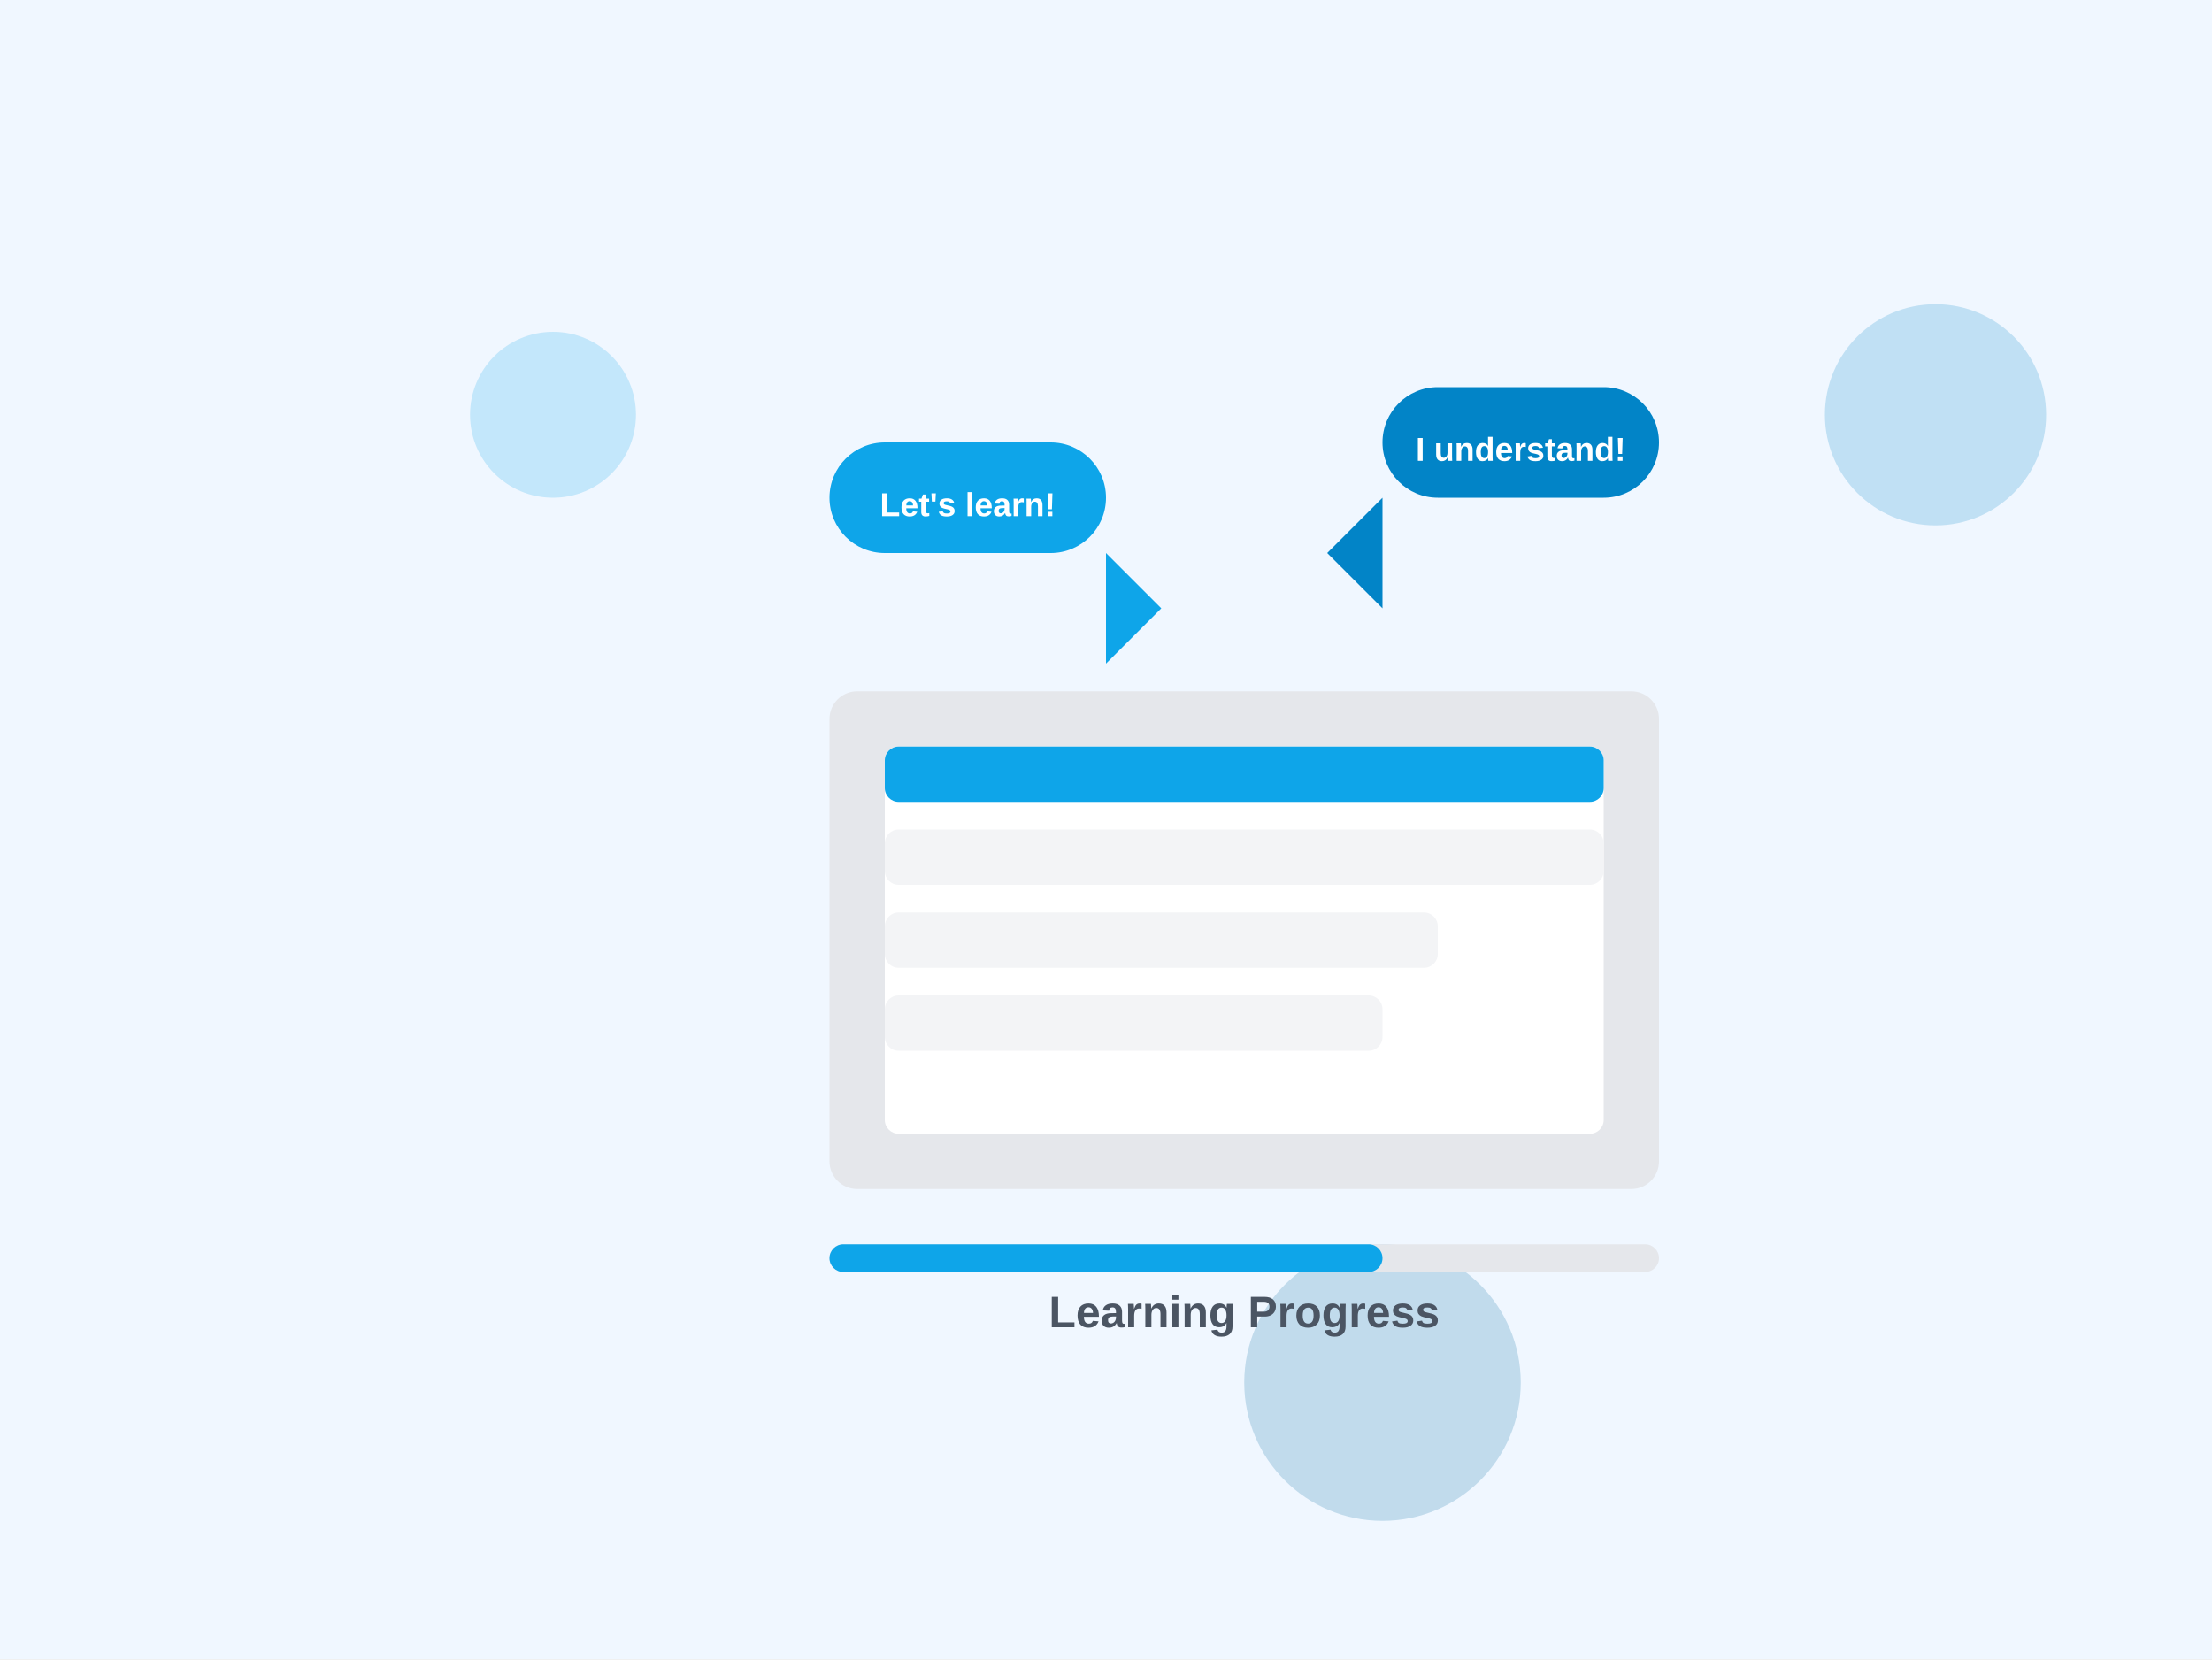
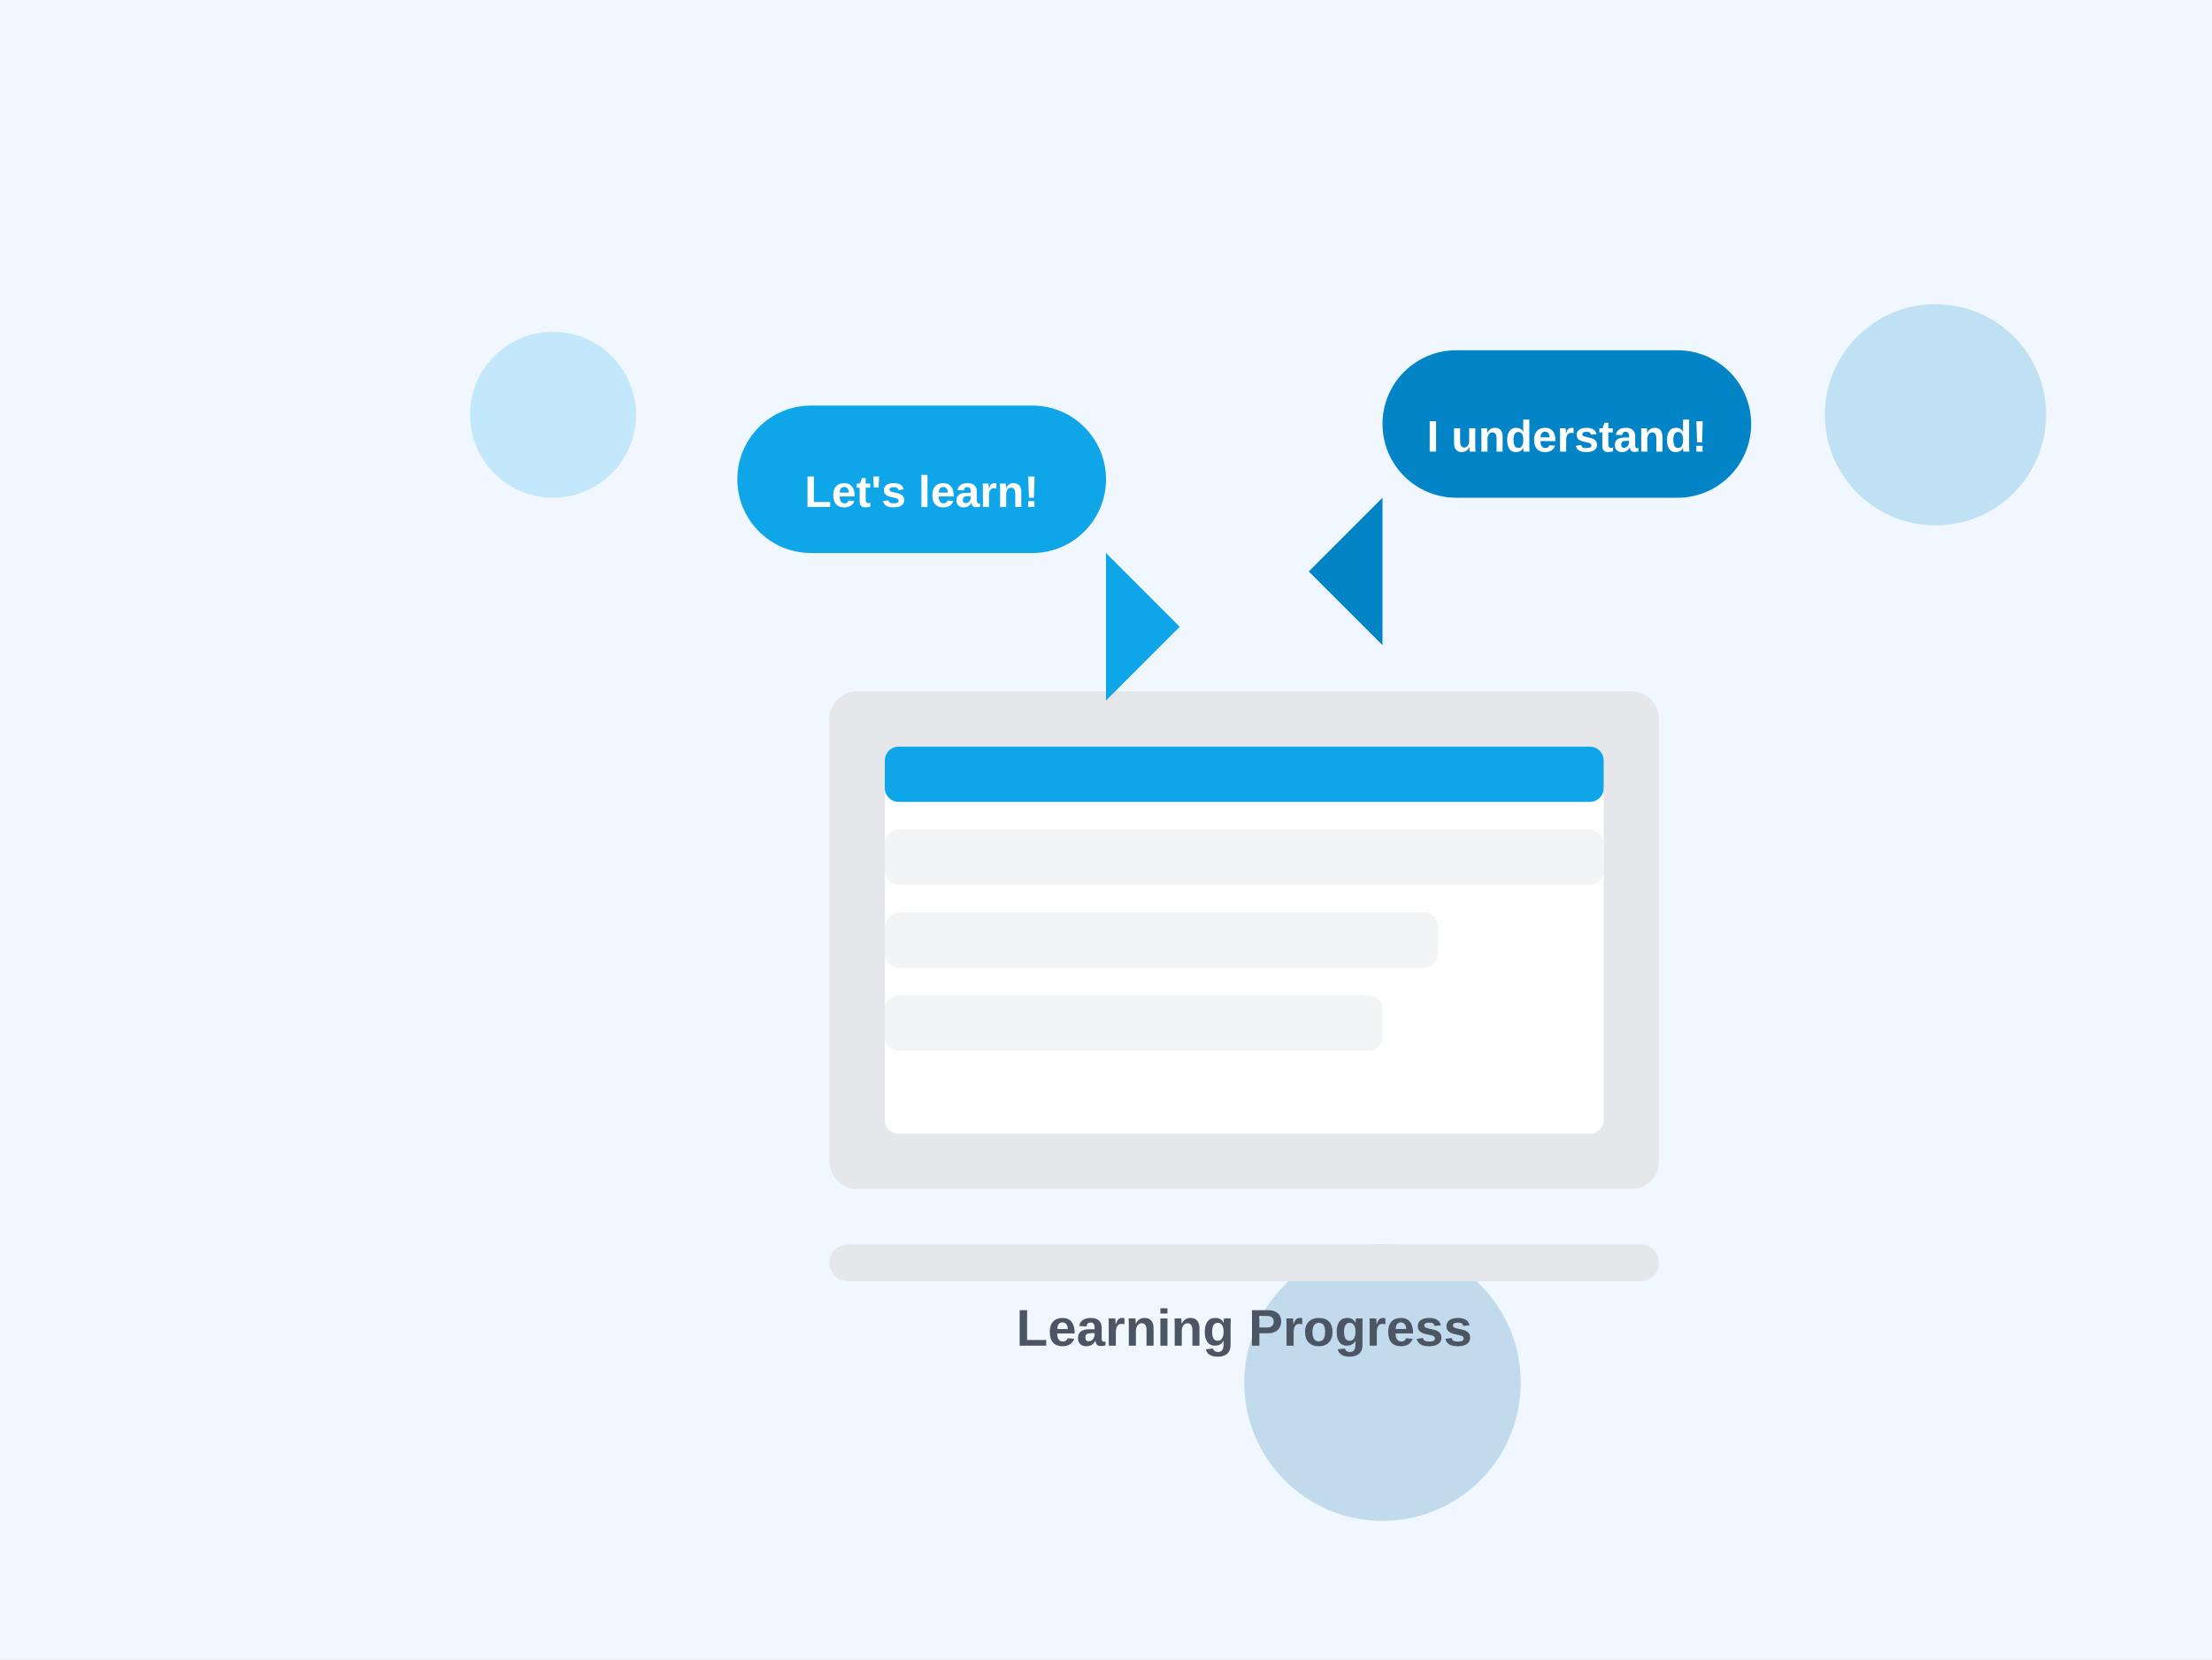
<svg xmlns="http://www.w3.org/2000/svg" width="1200" height="900" viewBox="0 0 1200 900" fill="none">
  <style>
    @keyframes float {
      0%, 100% { transform: translateY(0); }
-       50% { transform: translateY(-10px); }
+       50% { transform: translateY(-15px); }
    }
    @keyframes pulse {
      0%, 100% { opacity: 0.2; }
      50% { opacity: 0.4; }
    }
+     @keyframes progress {
+       from { width: 0; }
+       to { width: 300; }
+     }
    .floating { animation: float 3s ease-in-out infinite; }
    .pulsing { animation: pulse 3s ease-in-out infinite; }
+     .progress-bar { 
+       animation: progress 2s ease-out forwards;
+       transform-origin: left;
+     }
  </style>
  <rect width="1200" height="900" fill="#F0F7FF" />
  <g transform="translate(150, 150)">
    <rect x="300" y="225" width="450" height="270" rx="15" fill="#E5E7EB" />
    <rect x="330" y="255" width="390" height="210" rx="7.5" fill="#FFFFFF" />
    <rect x="330" y="255" width="390" height="30" rx="7.5" fill="#0EA5E9" />
    <rect x="330" y="300" width="390" height="30" rx="7.5" fill="#F3F4F6" />
    <rect x="330" y="345" width="300" height="30" rx="7.5" fill="#F3F4F6" />
    <rect x="330" y="390" width="270" height="30" rx="7.5" fill="#F3F4F6" />
    <g transform="translate(450, 150)" class="floating">
-       <path d="M0 0 L30 30 L0 60 Z" fill="#0EA5E9" />
-       <rect x="-150" y="-60" width="150" height="60" rx="30" fill="#0EA5E9" />
-       <text x="-75" y="-20" text-anchor="middle" font-family="Arial" font-size="18" font-weight="bold" fill="white">Let's learn!</text>
+       <path d="M0 0 L40 40 L0 80 Z" fill="#0EA5E9" />
+       <rect x="-200" y="-80" width="200" height="80" rx="40" fill="#0EA5E9" />
+       <text x="-100" y="-25" text-anchor="middle" font-family="Arial" font-size="24" font-weight="bold" fill="white">Let's learn!</text>
    </g>
    <g transform="translate(600, 120)" class="floating" style="animation-delay: 1.5s">
-       <path d="M0 0 L-30 30 L0 60 Z" fill="#0284C7" />
-       <rect x="0" y="-60" width="150" height="60" rx="30" fill="#0284C7" />
-       <text x="75" y="-20" text-anchor="middle" font-family="Arial" font-size="18" font-weight="bold" fill="white">I understand!</text>
+       <path d="M0 0 L-40 40 L0 80 Z" fill="#0284C7" />
+       <rect x="0" y="-80" width="200" height="80" rx="40" fill="#0284C7" />
+       <text x="100" y="-25" text-anchor="middle" font-family="Arial" font-size="24" font-weight="bold" fill="white">I understand!</text>
    </g>
    <circle cx="150" cy="75" r="45" fill="#0EA5E9" opacity="0.2" class="pulsing" />
    <circle cx="900" cy="75" r="60" fill="#0284C7" opacity="0.2" class="pulsing" style="animation-delay: 1s" />
    <circle cx="600" cy="600" r="75" fill="#0369A1" opacity="0.2" class="pulsing" style="animation-delay: 2s" />
-     <rect x="300" y="525" width="450" height="15" rx="7.5" fill="#E5E7EB" />
-     <rect x="300" y="525" width="300" height="15" rx="7.5" fill="#0EA5E9" />
-     <text x="525" y="570" text-anchor="middle" font-family="Arial" font-size="24" font-weight="bold" fill="#4B5563">Learning Progress</text>
+     <rect x="300" y="525" width="450" height="20" rx="10" fill="#E5E7EB" />
+     <rect x="300" y="525" width="0" height="20" rx="10" fill="#0EA5E9" class="progress-bar" />
+     <text x="525" y="580" text-anchor="middle" font-family="Arial" font-size="28" font-weight="bold" fill="#4B5563">Learning Progress</text>
  </g>
</svg>
